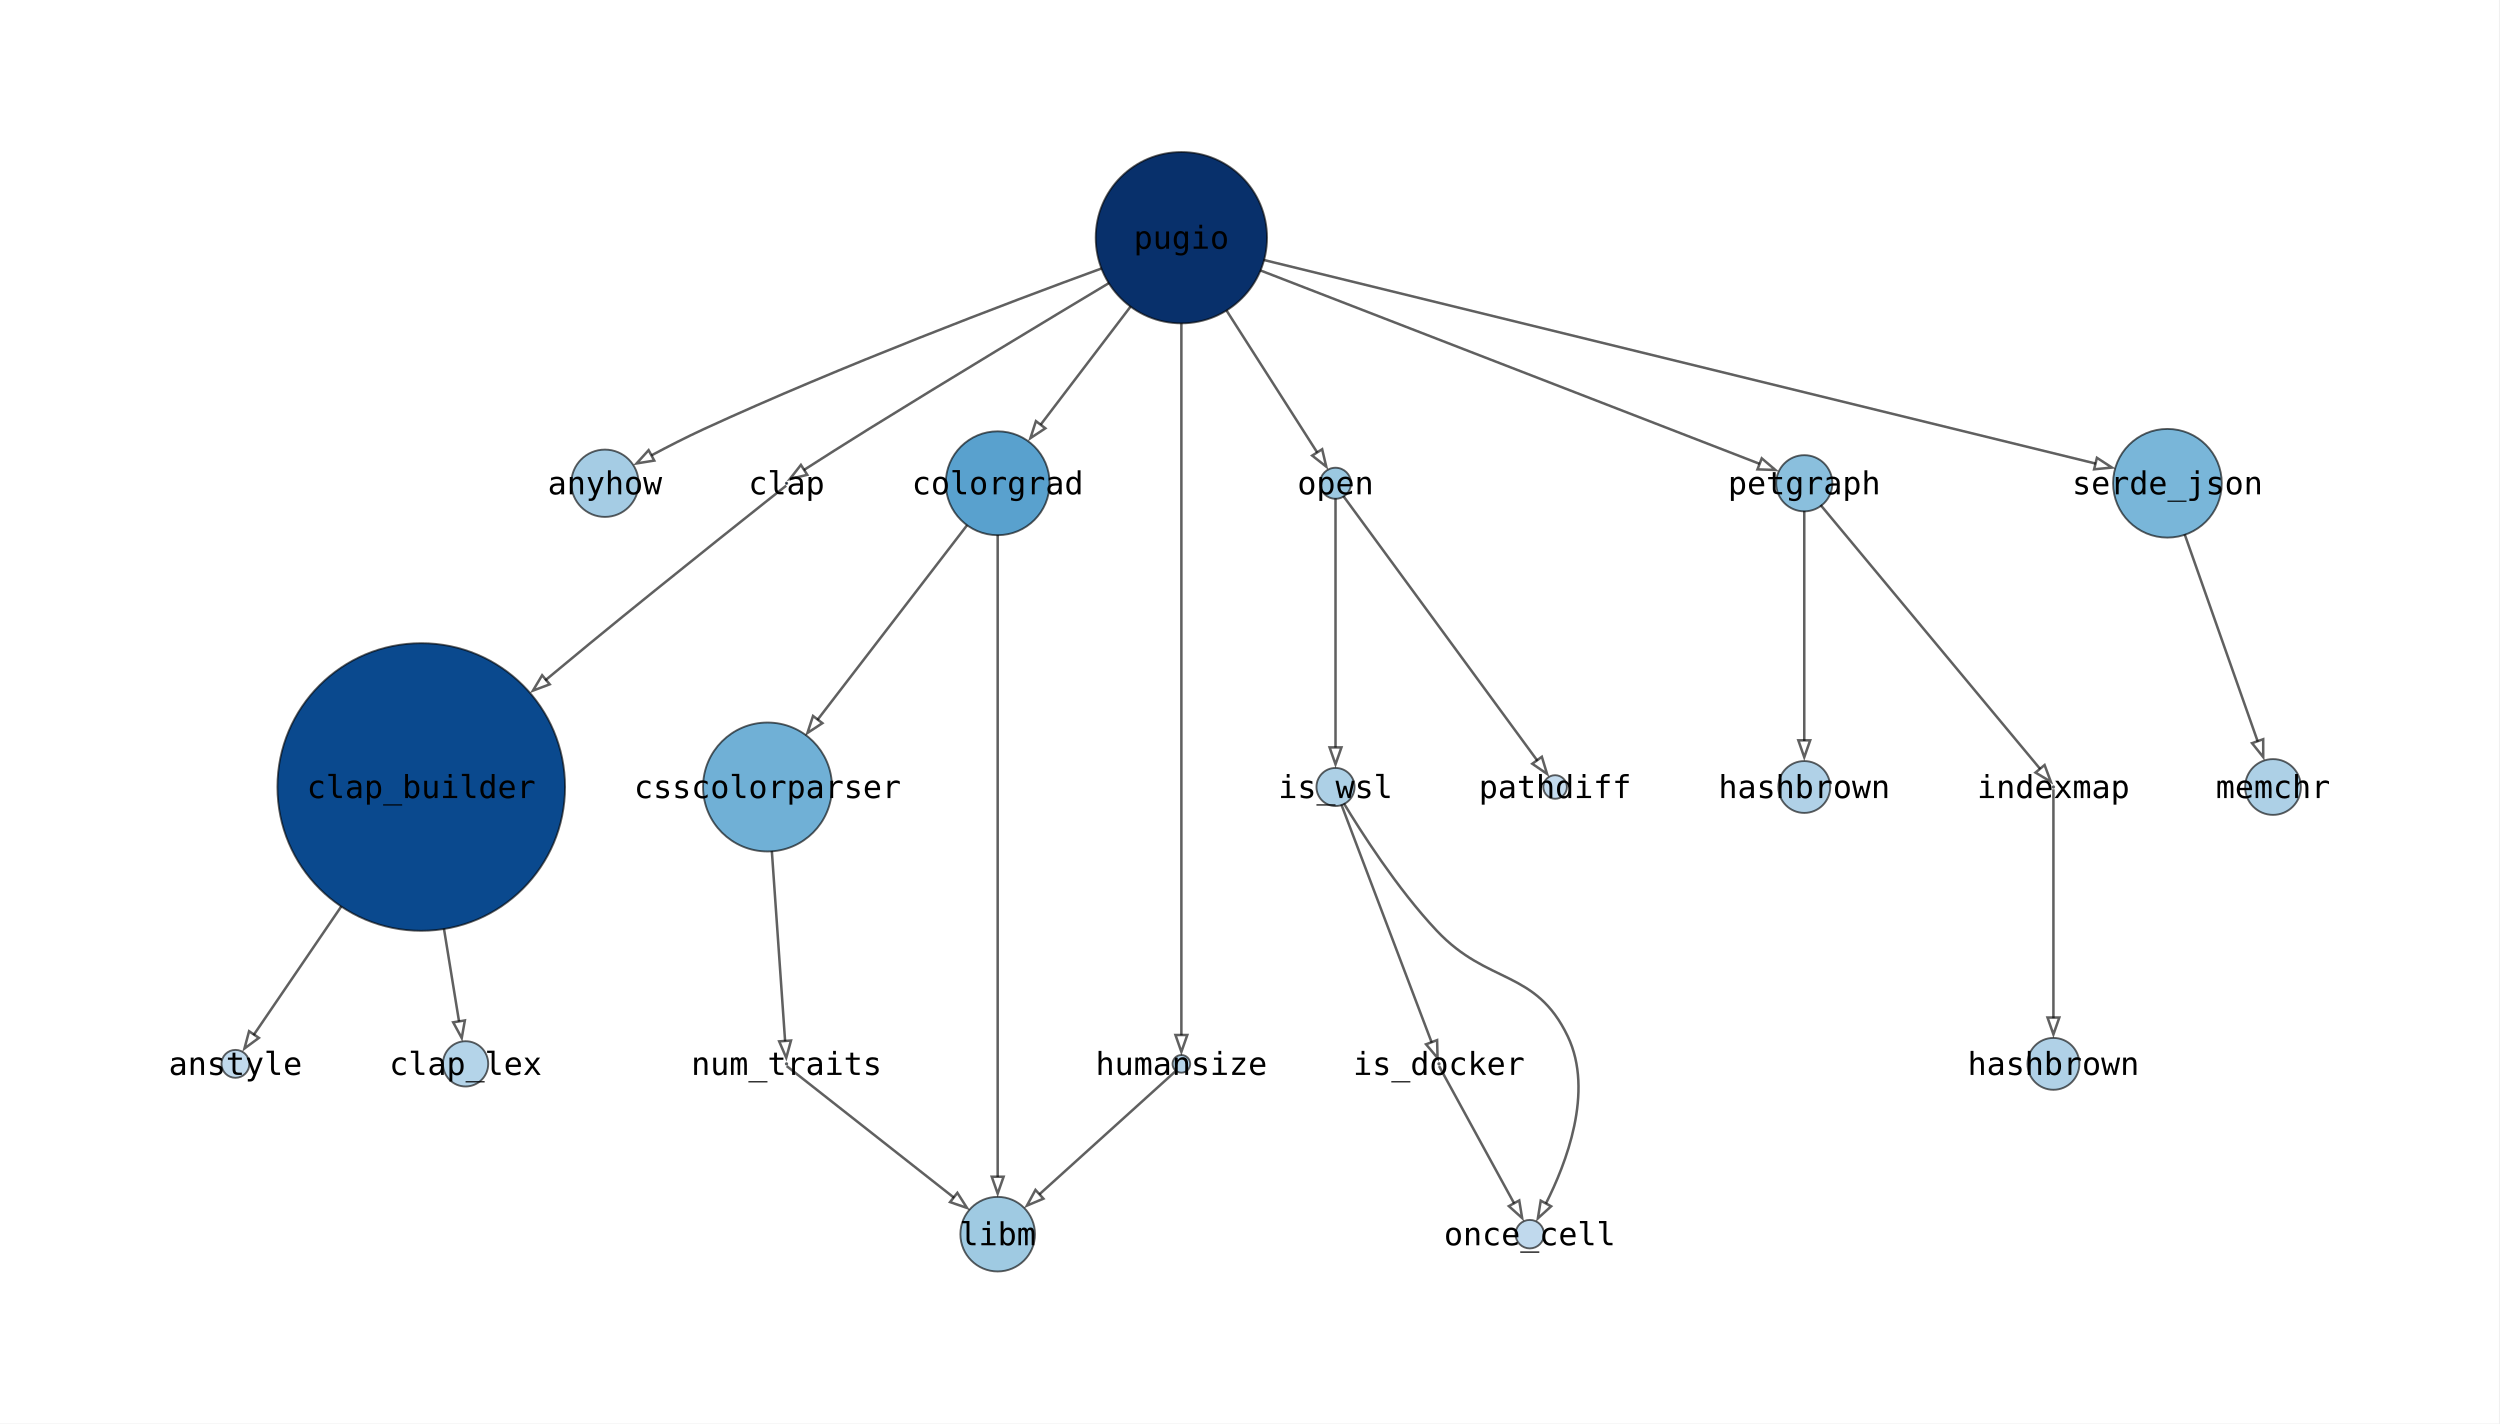
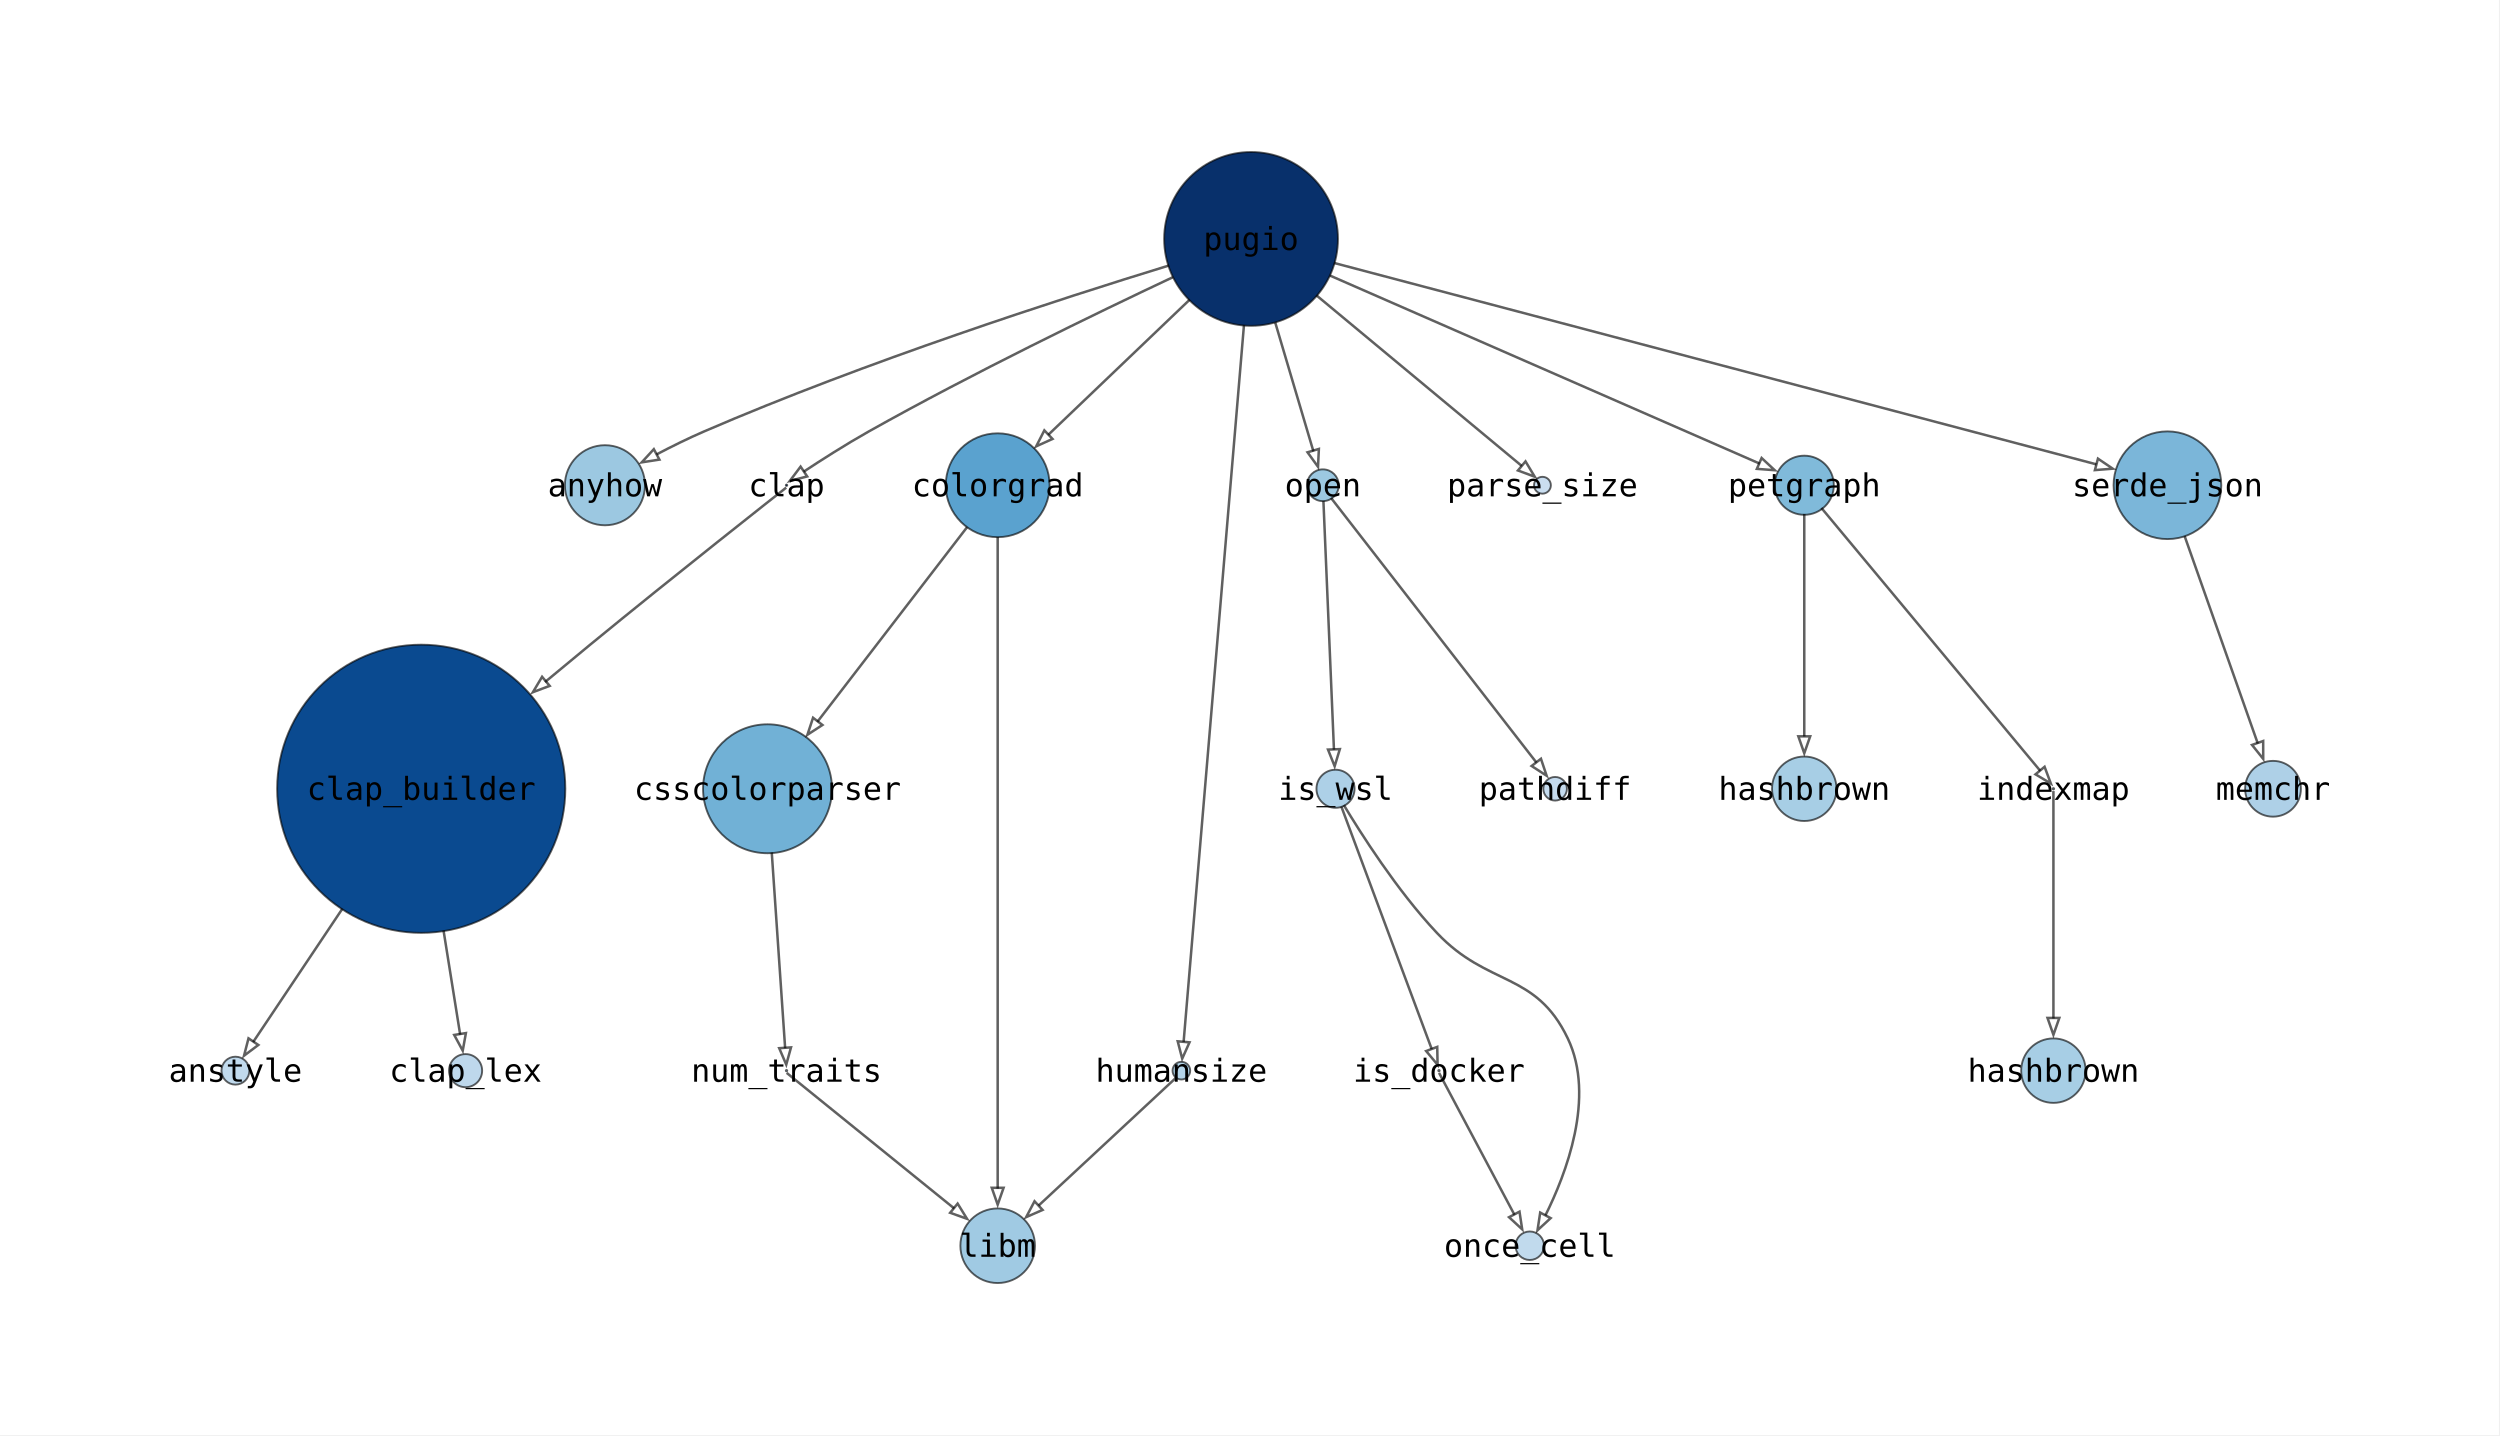
- <svg xmlns="http://www.w3.org/2000/svg" xmlns:xlink="http://www.w3.org/1999/xlink" width="1184pt" height="674pt" viewBox="0.00 0.00 1184.00 674.00">
-   <g id="graph0" class="graph" transform="scale(1 1) rotate(0) translate(72 602.16)">
-     <polygon fill="white" stroke="none" points="-72,72 -72,-602.16 1111.5,-602.16 1111.5,72 -72,72" />
+ <svg xmlns="http://www.w3.org/2000/svg" xmlns:xlink="http://www.w3.org/1999/xlink" width="1184pt" height="680pt" viewBox="0.00 0.00 1184.00 680.00">
+   <g id="graph0" class="graph" transform="scale(1 1) rotate(0) translate(72 607.64)">
+     <polygon fill="white" stroke="none" points="-72,72 -72,-607.64 1111.5,-607.64 1111.5,72 -72,72" />
    <g id="node1" class="node">
      <g id="a_node1">
-         <a xlink:title="49.58 KiB">
-           <ellipse fill="#08306b" stroke="#000000" stroke-width="0.9" stroke-opacity="0.624" cx="487.5" cy="-489.59" rx="40.57" ry="40.57" />
-           <text xml:space="preserve" text-anchor="middle" x="487.5" y="-484.34" font-family="monospace" font-size="15.00">pugio</text>
+         <a xlink:title="51.63 KiB">
+           <ellipse fill="#08306b" stroke="#000000" stroke-width="0.9" stroke-opacity="0.624" cx="520.5" cy="-494.49" rx="41.16" ry="41.16" />
+           <text xml:space="preserve" text-anchor="middle" x="520.5" y="-489.24" font-family="monospace" font-size="15.00">pugio</text>
        </a>
      </g>
    </g>
    <g id="node2" class="node">
      <g id="a_node2">
-         <a xlink:title="7.09 KiB">
-           <ellipse fill="#a5cce4" stroke="#000000" stroke-width="0.9" stroke-opacity="0.624" cx="214.5" cy="-373.29" rx="15.94" ry="15.94" />
-           <text xml:space="preserve" text-anchor="middle" x="214.5" y="-368.04" font-family="monospace" font-size="15.00">anyhow</text>
+         <a xlink:title="9.45 KiB">
+           <ellipse fill="#9cc8e1" stroke="#000000" stroke-width="0.9" stroke-opacity="0.624" cx="214.5" cy="-377.83" rx="18.96" ry="18.96" />
+           <text xml:space="preserve" text-anchor="middle" x="214.5" y="-372.58" font-family="monospace" font-size="15.00">anyhow</text>
        </a>
      </g>
    </g>
    <g id="edge1" class="edge">
      <g id="a_edge1">
        <a xlink:title="pugio -&gt; anyhow">
-           <path fill="none" stroke="#000000" stroke-width="1.2" stroke-opacity="0.624" d="M449.79,-475.06C404.5,-458.48 326.5,-428.9 261.5,-399.02 253.19,-395.2 244.26,-390.63 236.45,-386.46" />
-           <polygon fill="none" stroke="#000000" stroke-width="1.2" stroke-opacity="0.624" points="237.85,-384.03 229.48,-382.68 235.18,-388.96 237.85,-384.03" />
+           <path fill="none" stroke="#000000" stroke-width="1.2" stroke-opacity="0.624" d="M481.65,-481.91C430.4,-466.2 337.77,-436.28 261.5,-403.33 254.02,-400.1 246.08,-396.17 238.91,-392.41" />
+           <polygon fill="none" stroke="#000000" stroke-width="1.2" stroke-opacity="0.624" points="240.29,-389.97 231.92,-388.67 237.65,-394.91 240.29,-389.97" />
        </a>
      </g>
    </g>
    <g id="node3" class="node">
      <g id="a_node3">
        <a xlink:title="0 B">
-           <ellipse fill="#0a498e" stroke="#000000" stroke-width="0.9" stroke-opacity="0.624" cx="300.5" cy="-373.29" rx="0.36" ry="0.36" />
-           <text xml:space="preserve" text-anchor="middle" x="300.5" y="-368.04" font-family="monospace" font-size="15.00">clap</text>
+           <ellipse fill="#0a4a90" stroke="#000000" stroke-width="0.9" stroke-opacity="0.624" cx="300.5" cy="-377.83" rx="0.36" ry="0.36" />
+           <text xml:space="preserve" text-anchor="middle" x="300.5" y="-372.58" font-family="monospace" font-size="15.00">clap</text>
        </a>
      </g>
    </g>
    <g id="edge2" class="edge">
      <g id="a_edge2">
        <a xlink:title="pugio -&gt; clap">
-           <path fill="none" stroke="#000000" stroke-width="1.2" stroke-opacity="0.624" d="M453.28,-468.16C423.21,-450.13 378.31,-423.06 339.5,-399.02 328.8,-392.39 316.57,-384.6 308.7,-379.55" />
-           <polygon fill="none" stroke="#000000" stroke-width="1.2" stroke-opacity="0.624" points="310.33,-377.28 302.09,-375.31 307.31,-381.99 310.33,-377.28" />
+           <path fill="none" stroke="#000000" stroke-width="1.2" stroke-opacity="0.624" d="M483.55,-476.4C446.57,-458.99 388.33,-430.74 339.5,-403.33 328.56,-397.19 316.37,-389.37 308.58,-384.23" />
+           <polygon fill="none" stroke="#000000" stroke-width="1.2" stroke-opacity="0.624" points="310.28,-382 302.07,-379.88 307.16,-386.65 310.28,-382" />
        </a>
      </g>
    </g>
    <g id="node7" class="node">
      <g id="a_node7">
        <a xlink:title="15.28 KiB">
-           <ellipse fill="#59a1ce" stroke="#000000" stroke-width="0.9" stroke-opacity="0.624" cx="400.5" cy="-373.29" rx="24.59" ry="24.59" />
-           <text xml:space="preserve" text-anchor="middle" x="400.5" y="-368.04" font-family="monospace" font-size="15.00">colorgrad</text>
+           <ellipse fill="#5aa2cf" stroke="#000000" stroke-width="0.9" stroke-opacity="0.624" cx="400.5" cy="-377.83" rx="24.59" ry="24.59" />
+           <text xml:space="preserve" text-anchor="middle" x="400.5" y="-372.58" font-family="monospace" font-size="15.00">colorgrad</text>
        </a>
      </g>
    </g>
    <g id="edge6" class="edge">
      <g id="a_edge6">
        <a xlink:title="pugio -&gt; colorgrad">
-           <path fill="none" stroke="#000000" stroke-width="1.2" stroke-opacity="0.624" d="M463.5,-457.05C450.1,-439.45 433.59,-417.76 420.83,-401" />
-           <polygon fill="none" stroke="#000000" stroke-width="1.2" stroke-opacity="0.624" points="423.07,-399.32 416,-394.65 418.62,-402.71 423.07,-399.32" />
+           <path fill="none" stroke="#000000" stroke-width="1.2" stroke-opacity="0.624" d="M491.45,-465.73C470.91,-446.1 443.7,-420.1 424.41,-401.67" />
+           <polygon fill="none" stroke="#000000" stroke-width="1.2" stroke-opacity="0.624" points="426.47,-399.76 418.75,-396.26 422.6,-403.81 426.47,-399.76" />
        </a>
      </g>
    </g>
    <g id="node11" class="node">
      <g id="a_node11">
        <a xlink:title="1.23 KiB">
-           <ellipse fill="#b4d3e9" stroke="#000000" stroke-width="0.9" stroke-opacity="0.624" cx="487.5" cy="-98.32" rx="4.18" ry="4.18" />
-           <text xml:space="preserve" text-anchor="middle" x="487.5" y="-93.07" font-family="monospace" font-size="15.00">humansize</text>
+           <ellipse fill="#b4d4e9" stroke="#000000" stroke-width="0.9" stroke-opacity="0.624" cx="487.5" cy="-100.58" rx="4.18" ry="4.18" />
+           <text xml:space="preserve" text-anchor="middle" x="487.5" y="-95.33" font-family="monospace" font-size="15.00">humansize</text>
        </a>
      </g>
    </g>
    <g id="edge11" class="edge">
      <g id="a_edge11">
        <a xlink:title="pugio -&gt; humansize">
-           <path fill="none" stroke="#000000" stroke-width="1.2" stroke-opacity="0.624" d="M487.5,-449.12C487.5,-363.41 487.5,-163.78 487.5,-111.85" />
-           <polygon fill="none" stroke="#000000" stroke-width="1.2" stroke-opacity="0.624" points="490.3,-111.98 487.5,-103.98 484.7,-111.98 490.3,-111.98" />
+           <path fill="none" stroke="#000000" stroke-width="1.2" stroke-opacity="0.624" d="M517.15,-453.75C509.89,-367.46 492.96,-166.47 488.56,-114.19" />
+           <polygon fill="none" stroke="#000000" stroke-width="1.2" stroke-opacity="0.624" points="491.35,-113.99 487.89,-106.25 485.77,-114.46 491.35,-113.99" />
        </a>
      </g>
    </g>
    <g id="node12" class="node">
      <g id="a_node12">
-         <a xlink:title="2.40 KiB">
-           <ellipse fill="#9bc8e1" stroke="#000000" stroke-width="0.9" stroke-opacity="0.624" cx="560.5" cy="-373.29" rx="7.35" ry="7.35" />
-           <text xml:space="preserve" text-anchor="middle" x="560.5" y="-368.04" font-family="monospace" font-size="15.00">open</text>
+         <a xlink:title="2.47 KiB">
+           <ellipse fill="#9cc8e1" stroke="#000000" stroke-width="0.9" stroke-opacity="0.624" cx="554.5" cy="-377.83" rx="7.52" ry="7.52" />
+           <text xml:space="preserve" text-anchor="middle" x="554.5" y="-372.58" font-family="monospace" font-size="15.00">open</text>
        </a>
      </g>
    </g>
    <g id="edge13" class="edge">
      <g id="a_edge13">
        <a xlink:title="pugio -&gt; open">
-           <path fill="none" stroke="#000000" stroke-width="1.2" stroke-opacity="0.624" d="M508.81,-455.22C523.16,-432.75 541.33,-404.3 551.86,-387.81" />
-           <polygon fill="none" stroke="#000000" stroke-width="1.2" stroke-opacity="0.624" points="554.17,-389.4 556.12,-381.15 549.45,-386.39 554.17,-389.4" />
+           <path fill="none" stroke="#000000" stroke-width="1.2" stroke-opacity="0.624" d="M531.92,-454.99C538.12,-434.06 545.45,-409.35 550.03,-393.89" />
+           <polygon fill="none" stroke="#000000" stroke-width="1.2" stroke-opacity="0.624" points="552.62,-395.02 552.21,-386.56 547.25,-393.43 552.62,-395.02" />
        </a>
      </g>
    </g>
    <g id="node17" class="node">
      <g id="a_node17">
-         <a xlink:title="5.36 KiB">
-           <ellipse fill="#8abfdd" stroke="#000000" stroke-width="0.9" stroke-opacity="0.624" cx="782.5" cy="-373.29" rx="13.3" ry="13.3" />
-           <text xml:space="preserve" text-anchor="middle" x="782.5" y="-368.04" font-family="monospace" font-size="15.00">petgraph</text>
+         <a xlink:title="1.16 KiB">
+           <ellipse fill="#cadef0" stroke="#000000" stroke-width="0.9" stroke-opacity="0.624" cx="658.5" cy="-377.83" rx="3.99" ry="3.99" />
+           <text xml:space="preserve" text-anchor="middle" x="658.5" y="-372.58" font-family="monospace" font-size="15.00">parse_size</text>
        </a>
      </g>
    </g>
    <g id="edge19" class="edge">
      <g id="a_edge19">
+         <a xlink:title="pugio -&gt; parse_size">
+           <path fill="none" stroke="#000000" stroke-width="1.2" stroke-opacity="0.624" d="M551.47,-467.75C582.61,-441.88 628.78,-403.52 648.73,-386.94" />
+           <polygon fill="none" stroke="#000000" stroke-width="1.2" stroke-opacity="0.624" points="650.48,-389.13 654.84,-381.87 646.9,-384.82 650.48,-389.13" />
+         </a>
+       </g>
+     </g>
+     <g id="node18" class="node">
+       <g id="a_node18">
+         <a xlink:title="5.79 KiB">
+           <ellipse fill="#80bada" stroke="#000000" stroke-width="0.9" stroke-opacity="0.624" cx="782.5" cy="-377.83" rx="14" ry="14" />
+           <text xml:space="preserve" text-anchor="middle" x="782.5" y="-372.58" font-family="monospace" font-size="15.00">petgraph</text>
+         </a>
+       </g>
+     </g>
+     <g id="edge20" class="edge">
+       <g id="a_edge20">
        <a xlink:title="pugio -&gt; petgraph">
-           <path fill="none" stroke="#000000" stroke-width="1.2" stroke-opacity="0.624" d="M524.86,-474.11C587.52,-449.83 711.79,-401.68 761.36,-382.48" />
-           <polygon fill="none" stroke="#000000" stroke-width="1.2" stroke-opacity="0.624" points="762.36,-385.09 768.81,-379.59 760.34,-379.87 762.36,-385.09" />
-         </a>
-       </g>
-     </g>
-     <g id="node21" class="node">
-       <g id="a_node21">
-         <a xlink:title="16.75 KiB">
-           <ellipse fill="#79b6d9" stroke="#000000" stroke-width="0.9" stroke-opacity="0.624" cx="954.5" cy="-373.29" rx="25.73" ry="25.73" />
-           <text xml:space="preserve" text-anchor="middle" x="954.5" y="-368.04" font-family="monospace" font-size="15.00">serde_json</text>
-         </a>
-       </g>
-     </g>
-     <g id="edge23" class="edge">
-       <g id="a_edge23">
+           <path fill="none" stroke="#000000" stroke-width="1.2" stroke-opacity="0.624" d="M557.76,-477.18C613.57,-452.76 717.04,-407.48 761.4,-388.06" />
+           <polygon fill="none" stroke="#000000" stroke-width="1.2" stroke-opacity="0.624" points="762.3,-390.72 768.51,-384.95 760.06,-385.59 762.3,-390.72" />
+         </a>
+       </g>
+     </g>
+     <g id="node22" class="node">
+       <g id="a_node22">
+         <a xlink:title="16.44 KiB">
+           <ellipse fill="#7bb6d9" stroke="#000000" stroke-width="0.9" stroke-opacity="0.624" cx="954.5" cy="-377.83" rx="25.5" ry="25.5" />
+           <text xml:space="preserve" text-anchor="middle" x="954.5" y="-372.58" font-family="monospace" font-size="15.00">serde_json</text>
+         </a>
+       </g>
+     </g>
+     <g id="edge24" class="edge">
+       <g id="a_edge24">
        <a xlink:title="pugio -&gt; serde_json">
-           <path fill="none" stroke="#000000" stroke-width="1.2" stroke-opacity="0.624" d="M526.51,-479.04C616.24,-457.08 836.01,-403.29 920.58,-382.59" />
-           <polygon fill="none" stroke="#000000" stroke-width="1.2" stroke-opacity="0.624" points="921.1,-385.34 928.2,-380.72 919.77,-379.9 921.1,-385.34" />
+           <path fill="none" stroke="#000000" stroke-width="1.2" stroke-opacity="0.624" d="M559.78,-483.11C644.22,-460.8 841.78,-408.61 920.88,-387.71" />
+           <polygon fill="none" stroke="#000000" stroke-width="1.2" stroke-opacity="0.624" points="921.59,-390.42 928.6,-385.67 920.15,-385 921.59,-390.42" />
        </a>
      </g>
    </g>
    <g id="node4" class="node">
      <g id="a_node4">
-         <a xlink:title="307.95 KiB">
-           <ellipse fill="#0a498e" stroke="#000000" stroke-width="0.9" stroke-opacity="0.624" cx="127.5" cy="-229.44" rx="68.11" ry="68.11" />
-           <text xml:space="preserve" text-anchor="middle" x="127.5" y="-224.19" font-family="monospace" font-size="15.00">clap_builder</text>
+         <a xlink:title="310.56 KiB">
+           <ellipse fill="#0a4a90" stroke="#000000" stroke-width="0.9" stroke-opacity="0.624" cx="127.5" cy="-234.08" rx="68.24" ry="68.24" />
+           <text xml:space="preserve" text-anchor="middle" x="127.5" y="-228.83" font-family="monospace" font-size="15.00">clap_builder</text>
        </a>
      </g>
    </g>
    <g id="edge3" class="edge">
      <g id="a_edge3">
        <a xlink:title="clap -&gt; clap_builder">
-           <path fill="none" stroke="#000000" stroke-width="1.2" stroke-opacity="0.624" d="M300.35,-372.17C297.26,-369.72 247.2,-330.15 207.5,-297.55 200.56,-291.86 193.32,-285.85 186.15,-279.88" />
-           <polygon fill="none" stroke="#000000" stroke-width="1.2" stroke-opacity="0.624" points="188.34,-278.06 180.4,-275.08 184.75,-282.36 188.34,-278.06" />
+           <path fill="none" stroke="#000000" stroke-width="1.2" stroke-opacity="0.624" d="M300.35,-376.71C297.26,-374.28 247.16,-334.87 207.5,-302.32 200.56,-296.63 193.31,-290.62 186.13,-284.63" />
+           <polygon fill="none" stroke="#000000" stroke-width="1.2" stroke-opacity="0.624" points="188.32,-282.81 180.39,-279.83 184.73,-287.11 188.32,-282.81" />
        </a>
      </g>
    </g>
    <g id="node5" class="node">
      <g id="a_node5">
        <a xlink:title="2.10 KiB">
-           <ellipse fill="#c1daed" stroke="#000000" stroke-width="0.9" stroke-opacity="0.624" cx="39.5" cy="-98.32" rx="6.61" ry="6.61" />
-           <text xml:space="preserve" text-anchor="middle" x="39.5" y="-93.07" font-family="monospace" font-size="15.00">anstyle</text>
+           <ellipse fill="#c1daed" stroke="#000000" stroke-width="0.9" stroke-opacity="0.624" cx="39.5" cy="-100.58" rx="6.61" ry="6.61" />
+           <text xml:space="preserve" text-anchor="middle" x="39.5" y="-95.33" font-family="monospace" font-size="15.00">anstyle</text>
        </a>
      </g>
    </g>
    <g id="edge4" class="edge">
      <g id="a_edge4">
        <a xlink:title="clap_builder -&gt; anstyle">
-           <path fill="none" stroke="#000000" stroke-width="1.2" stroke-opacity="0.624" d="M89.67,-172.93C74.23,-150.28 57.76,-126.11 48.06,-111.88" />
-           <polygon fill="none" stroke="#000000" stroke-width="1.2" stroke-opacity="0.624" points="50.59,-110.62 43.77,-105.58 45.96,-113.77 50.59,-110.62" />
+           <path fill="none" stroke="#000000" stroke-width="1.2" stroke-opacity="0.624" d="M90.18,-177.31C74.5,-153.88 57.66,-128.73 47.88,-114.11" />
+           <polygon fill="none" stroke="#000000" stroke-width="1.2" stroke-opacity="0.624" points="50.34,-112.75 43.57,-107.66 45.69,-115.87 50.34,-112.75" />
        </a>
      </g>
    </g>
    <g id="node6" class="node">
      <g id="a_node6">
-         <a xlink:title="3.94 KiB">
-           <ellipse fill="#b4d4e9" stroke="#000000" stroke-width="0.9" stroke-opacity="0.624" cx="148.5" cy="-98.32" rx="10.72" ry="10.72" />
-           <text xml:space="preserve" text-anchor="middle" x="148.5" y="-93.07" font-family="monospace" font-size="15.00">clap_lex</text>
+         <a xlink:title="2.60 KiB">
+           <ellipse fill="#bed8ec" stroke="#000000" stroke-width="0.9" stroke-opacity="0.624" cx="148.5" cy="-100.58" rx="7.84" ry="7.84" />
+           <text xml:space="preserve" text-anchor="middle" x="148.5" y="-95.33" font-family="monospace" font-size="15.00">clap_lex</text>
        </a>
      </g>
    </g>
    <g id="edge5" class="edge">
      <g id="a_edge5">
        <a xlink:title="clap_builder -&gt; clap_lex">
-           <path fill="none" stroke="#000000" stroke-width="1.2" stroke-opacity="0.624" d="M138.25,-162.37C140.87,-146.22 143.48,-130.19 145.41,-118.34" />
-           <polygon fill="none" stroke="#000000" stroke-width="1.2" stroke-opacity="0.624" points="148.16,-118.89 146.68,-110.54 142.63,-117.99 148.16,-118.89" />
+           <path fill="none" stroke="#000000" stroke-width="1.2" stroke-opacity="0.624" d="M138.06,-166.95C141,-148.54 143.93,-130.18 145.94,-117.63" />
+           <polygon fill="none" stroke="#000000" stroke-width="1.2" stroke-opacity="0.624" points="148.65,-118.37 147.15,-110.03 143.12,-117.49 148.65,-118.37" />
        </a>
      </g>
    </g>
    <g id="node8" class="node">
      <g id="a_node8">
        <a xlink:title="24.18 KiB">
-           <ellipse fill="#70b0d6" stroke="#000000" stroke-width="0.9" stroke-opacity="0.624" cx="291.5" cy="-229.44" rx="30.53" ry="30.53" />
-           <text xml:space="preserve" text-anchor="middle" x="291.5" y="-224.19" font-family="monospace" font-size="15.00">csscolorparser</text>
+           <ellipse fill="#71b1d6" stroke="#000000" stroke-width="0.9" stroke-opacity="0.624" cx="291.5" cy="-234.08" rx="30.53" ry="30.53" />
+           <text xml:space="preserve" text-anchor="middle" x="291.5" y="-228.83" font-family="monospace" font-size="15.00">csscolorparser</text>
        </a>
      </g>
    </g>
    <g id="edge7" class="edge">
      <g id="a_edge7">
        <a xlink:title="colorgrad -&gt; csscolorparser">
-           <path fill="none" stroke="#000000" stroke-width="1.2" stroke-opacity="0.624" d="M386.03,-353.45C367.92,-329.89 336.69,-289.24 315.1,-261.16" />
-           <polygon fill="none" stroke="#000000" stroke-width="1.2" stroke-opacity="0.624" points="317.49,-259.67 310.4,-255.03 313.05,-263.08 317.49,-259.67" />
+           <path fill="none" stroke="#000000" stroke-width="1.2" stroke-opacity="0.624" d="M386.03,-358C367.92,-334.46 336.69,-293.84 315.1,-265.78" />
+           <polygon fill="none" stroke="#000000" stroke-width="1.2" stroke-opacity="0.624" points="317.5,-264.29 310.4,-259.66 313.06,-267.71 317.5,-264.29" />
        </a>
      </g>
    </g>
    <g id="node10" class="node">
      <g id="a_node10">
        <a xlink:title="8.38 KiB">
-           <ellipse fill="#9fcae2" stroke="#000000" stroke-width="0.9" stroke-opacity="0.624" cx="400.5" cy="-17.66" rx="17.66" ry="17.66" />
+           <ellipse fill="#a0cae3" stroke="#000000" stroke-width="0.9" stroke-opacity="0.624" cx="400.5" cy="-17.66" rx="17.66" ry="17.66" />
          <text xml:space="preserve" text-anchor="middle" x="400.5" y="-12.41" font-family="monospace" font-size="15.00">libm</text>
        </a>
      </g>
    </g>
    <g id="edge10" class="edge">
      <g id="a_edge10">
        <a xlink:title="colorgrad -&gt; libm">
-           <path fill="none" stroke="#000000" stroke-width="1.2" stroke-opacity="0.624" d="M400.5,-348.81C400.5,-285.41 400.5,-111.05 400.5,-44.73" />
-           <polygon fill="none" stroke="#000000" stroke-width="1.2" stroke-opacity="0.624" points="403.3,-44.86 400.5,-36.86 397.7,-44.86 403.3,-44.86" />
+           <path fill="none" stroke="#000000" stroke-width="1.2" stroke-opacity="0.624" d="M400.5,-353.33C400.5,-289.23 400.5,-111.7 400.5,-44.71" />
+           <polygon fill="none" stroke="#000000" stroke-width="1.2" stroke-opacity="0.624" points="403.3,-45.11 400.5,-37.11 397.7,-45.11 403.3,-45.11" />
        </a>
      </g>
    </g>
    <g id="node9" class="node">
      <g id="a_node9">
        <a xlink:title="0 B">
-           <ellipse fill="#bcd7eb" stroke="#000000" stroke-width="0.9" stroke-opacity="0.624" cx="300.5" cy="-98.32" rx="0.36" ry="0.36" />
-           <text xml:space="preserve" text-anchor="middle" x="300.5" y="-93.07" font-family="monospace" font-size="15.00">num_traits</text>
+           <ellipse fill="#bcd7ec" stroke="#000000" stroke-width="0.9" stroke-opacity="0.624" cx="300.5" cy="-100.58" rx="0.36" ry="0.36" />
+           <text xml:space="preserve" text-anchor="middle" x="300.5" y="-95.33" font-family="monospace" font-size="15.00">num_traits</text>
        </a>
      </g>
    </g>
    <g id="edge8" class="edge">
      <g id="a_edge8">
        <a xlink:title="csscolorparser -&gt; num_traits">
-           <path fill="none" stroke="#000000" stroke-width="1.2" stroke-opacity="0.624" d="M293.54,-199.14C295.55,-170.28 298.51,-127.87 299.83,-109" />
-           <polygon fill="none" stroke="#000000" stroke-width="1.2" stroke-opacity="0.624" points="302.61,-109.36 300.37,-101.18 297.02,-108.97 302.61,-109.36" />
+           <path fill="none" stroke="#000000" stroke-width="1.2" stroke-opacity="0.624" d="M293.5,-203.9C295.52,-174.4 298.52,-130.51 299.84,-111.24" />
+           <polygon fill="none" stroke="#000000" stroke-width="1.2" stroke-opacity="0.624" points="302.62,-111.61 300.37,-103.44 297.03,-111.23 302.62,-111.61" />
        </a>
      </g>
    </g>
    <g id="edge9" class="edge">
      <g id="a_edge9">
        <a xlink:title="num_traits -&gt; libm">
-           <path fill="none" stroke="#000000" stroke-width="1.2" stroke-opacity="0.624" d="M300.57,-97.27C302.7,-95.59 351.28,-57.38 379.9,-34.86" />
-           <polygon fill="none" stroke="#000000" stroke-width="1.2" stroke-opacity="0.624" points="381.41,-37.24 385.97,-30.09 377.95,-32.84 381.41,-37.24" />
+           <path fill="none" stroke="#000000" stroke-width="1.2" stroke-opacity="0.624" d="M300.57,-99.52C302.7,-97.8 351.28,-58.49 379.9,-35.33" />
+           <polygon fill="none" stroke="#000000" stroke-width="1.2" stroke-opacity="0.624" points="381.53,-37.62 385.98,-30.41 378,-33.27 381.53,-37.62" />
        </a>
      </g>
    </g>
    <g id="edge12" class="edge">
      <g id="a_edge12">
        <a xlink:title="humansize -&gt; libm">
-           <path fill="none" stroke="#000000" stroke-width="1.2" stroke-opacity="0.624" d="M484.99,-95.06C475.62,-86.58 442.1,-56.27 420.2,-36.48" />
-           <polygon fill="none" stroke="#000000" stroke-width="1.2" stroke-opacity="0.624" points="422.16,-34.47 414.35,-31.18 418.4,-38.62 422.16,-34.47" />
+           <path fill="none" stroke="#000000" stroke-width="1.2" stroke-opacity="0.624" d="M484.99,-97.25C475.57,-88.48 441.74,-57.02 419.85,-36.66" />
+           <polygon fill="none" stroke="#000000" stroke-width="1.2" stroke-opacity="0.624" points="421.76,-34.62 414,-31.22 417.95,-38.72 421.76,-34.62" />
        </a>
      </g>
    </g>
    <g id="node13" class="node">
      <g id="a_node13">
        <a xlink:title="3.12 KiB">
-           <ellipse fill="#add0e6" stroke="#000000" stroke-width="0.9" stroke-opacity="0.624" cx="560.5" cy="-229.44" rx="9.02" ry="9.02" />
-           <text xml:space="preserve" text-anchor="middle" x="560.5" y="-224.19" font-family="monospace" font-size="15.00">is_wsl</text>
+           <ellipse fill="#add0e7" stroke="#000000" stroke-width="0.9" stroke-opacity="0.624" cx="560.5" cy="-234.08" rx="9.02" ry="9.02" />
+           <text xml:space="preserve" text-anchor="middle" x="560.5" y="-228.83" font-family="monospace" font-size="15.00">is_wsl</text>
        </a>
      </g>
    </g>
    <g id="edge14" class="edge">
      <g id="a_edge14">
        <a xlink:title="open -&gt; is_wsl">
-           <path fill="none" stroke="#000000" stroke-width="1.2" stroke-opacity="0.624" d="M560.5,-366.19C560.5,-345.89 560.5,-280.04 560.5,-248.12" />
-           <polygon fill="none" stroke="#000000" stroke-width="1.2" stroke-opacity="0.624" points="563.3,-248.18 560.5,-240.18 557.7,-248.18 563.3,-248.18" />
+           <path fill="none" stroke="#000000" stroke-width="1.2" stroke-opacity="0.624" d="M554.77,-370.37C555.65,-349.63 558.42,-284.26 559.76,-252.6" />
+           <polygon fill="none" stroke="#000000" stroke-width="1.2" stroke-opacity="0.624" points="562.55,-252.86 560.09,-244.75 556.95,-252.63 562.55,-252.86" />
        </a>
      </g>
    </g>
    <g id="node16" class="node">
      <g id="a_node16">
        <a xlink:title="1.72 KiB">
-           <ellipse fill="#c4dbee" stroke="#000000" stroke-width="0.9" stroke-opacity="0.624" cx="664.5" cy="-229.44" rx="5.59" ry="5.59" />
-           <text xml:space="preserve" text-anchor="middle" x="664.5" y="-224.19" font-family="monospace" font-size="15.00">pathdiff</text>
+           <ellipse fill="#c5dbee" stroke="#000000" stroke-width="0.9" stroke-opacity="0.624" cx="664.5" cy="-234.08" rx="5.59" ry="5.59" />
+           <text xml:space="preserve" text-anchor="middle" x="664.5" y="-228.83" font-family="monospace" font-size="15.00">pathdiff</text>
        </a>
      </g>
    </g>
    <g id="edge18" class="edge">
      <g id="a_edge18">
        <a xlink:title="open -&gt; pathdiff">
-           <path fill="none" stroke="#000000" stroke-width="1.2" stroke-opacity="0.624" d="M564.2,-367.24C579.09,-346.93 634.83,-270.91 656.14,-241.84" />
-           <polygon fill="none" stroke="#000000" stroke-width="1.2" stroke-opacity="0.624" points="658.21,-243.75 660.68,-235.65 653.69,-240.44 658.21,-243.75" />
+           <path fill="none" stroke="#000000" stroke-width="1.2" stroke-opacity="0.624" d="M558.41,-371.78C574.16,-351.49 633.11,-275.52 655.66,-246.48" />
+           <polygon fill="none" stroke="#000000" stroke-width="1.2" stroke-opacity="0.624" points="657.79,-248.29 660.48,-240.26 653.37,-244.86 657.79,-248.29" />
        </a>
      </g>
    </g>
    <g id="node14" class="node">
      <g id="a_node14">
        <a xlink:title="39 B">
-           <ellipse fill="#cadff0" stroke="#000000" stroke-width="0.9" stroke-opacity="0.624" cx="609.5" cy="-98.32" rx="0.36" ry="0.36" />
-           <text xml:space="preserve" text-anchor="middle" x="609.5" y="-93.07" font-family="monospace" font-size="15.00">is_docker</text>
+           <ellipse fill="#cbdff0" stroke="#000000" stroke-width="0.9" stroke-opacity="0.624" cx="609.5" cy="-100.58" rx="0.36" ry="0.36" />
+           <text xml:space="preserve" text-anchor="middle" x="609.5" y="-95.33" font-family="monospace" font-size="15.00">is_docker</text>
        </a>
      </g>
    </g>
    <g id="edge15" class="edge">
      <g id="a_edge15">
        <a xlink:title="is_wsl -&gt; is_docker">
-           <path fill="none" stroke="#000000" stroke-width="1.2" stroke-opacity="0.624" d="M563.27,-221.13C571.68,-198.97 596.88,-132.59 606.08,-108.33" />
-           <polygon fill="none" stroke="#000000" stroke-width="1.2" stroke-opacity="0.624" points="608.61,-109.56 608.83,-101.09 603.37,-107.58 608.61,-109.56" />
+           <path fill="none" stroke="#000000" stroke-width="1.2" stroke-opacity="0.624" d="M563.27,-225.63C571.68,-203.06 596.88,-135.46 606.08,-110.75" />
+           <polygon fill="none" stroke="#000000" stroke-width="1.2" stroke-opacity="0.624" points="608.67,-111.83 608.84,-103.35 603.42,-109.87 608.67,-111.83" />
        </a>
      </g>
    </g>
    <g id="node15" class="node">
      <g id="a_node15">
        <a xlink:title="2.16 KiB">
-           <ellipse fill="#c0d9ed" stroke="#000000" stroke-width="0.9" stroke-opacity="0.624" cx="652.5" cy="-17.66" rx="6.75" ry="6.75" />
+           <ellipse fill="#c1daed" stroke="#000000" stroke-width="0.9" stroke-opacity="0.624" cx="652.5" cy="-17.66" rx="6.75" ry="6.75" />
          <text xml:space="preserve" text-anchor="middle" x="652.5" y="-12.41" font-family="monospace" font-size="15.00">once_cell</text>
        </a>
      </g>
    </g>
    <g id="edge17" class="edge">
      <g id="a_edge17">
        <a xlink:title="is_wsl -&gt; once_cell">
-           <path fill="none" stroke="#000000" stroke-width="1.2" stroke-opacity="0.624" d="M564.46,-221.7C572.06,-209.08 589.62,-181.33 608.5,-161.32 632.8,-135.58 655.23,-143.26 670.5,-111.32 683.03,-85.13 669.59,-50.8 660.13,-32.15" />
-           <polygon fill="none" stroke="#000000" stroke-width="1.2" stroke-opacity="0.624" points="662.61,-30.85 656.34,-25.15 657.69,-33.52 662.61,-30.85" />
+           <path fill="none" stroke="#000000" stroke-width="1.2" stroke-opacity="0.624" d="M564.46,-226.33C572.05,-213.68 589.61,-185.87 608.5,-165.84 632.79,-140.08 655.23,-147.77 670.5,-115.84 683.8,-88.02 669.56,-51.37 659.89,-32" />
+           <polygon fill="none" stroke="#000000" stroke-width="1.2" stroke-opacity="0.624" points="662.38,-30.73 656.16,-24.98 657.44,-33.36 662.38,-30.73" />
        </a>
      </g>
    </g>
    <g id="edge16" class="edge">
      <g id="a_edge16">
        <a xlink:title="is_docker -&gt; once_cell">
-           <path fill="none" stroke="#000000" stroke-width="1.2" stroke-opacity="0.624" d="M609.53,-97.27C610.48,-95.52 633.05,-54.25 645.09,-32.23" />
-           <polygon fill="none" stroke="#000000" stroke-width="1.2" stroke-opacity="0.624" points="647.51,-33.63 648.89,-25.27 642.6,-30.94 647.51,-33.63" />
-         </a>
-       </g>
-     </g>
-     <g id="node18" class="node">
-       <g id="a_node18">
-         <a xlink:title="4.77 KiB">
-           <ellipse fill="#b0d1e7" stroke="#000000" stroke-width="0.9" stroke-opacity="0.624" cx="782.5" cy="-229.44" rx="12.28" ry="12.28" />
-           <text xml:space="preserve" text-anchor="middle" x="782.5" y="-224.19" font-family="monospace" font-size="15.00">hashbrown</text>
-         </a>
-       </g>
-     </g>
-     <g id="edge20" class="edge">
-       <g id="a_edge20">
-         <a xlink:title="petgraph -&gt; hashbrown">
-           <path fill="none" stroke="#000000" stroke-width="1.2" stroke-opacity="0.624" d="M782.5,-360.19C782.5,-335.98 782.5,-281.3 782.5,-251.23" />
-           <polygon fill="none" stroke="#000000" stroke-width="1.2" stroke-opacity="0.624" points="785.3,-251.53 782.5,-243.53 779.7,-251.53 785.3,-251.53" />
+           <path fill="none" stroke="#000000" stroke-width="1.2" stroke-opacity="0.624" d="M609.53,-99.52C610.49,-97.72 633.25,-54.89 645.25,-32.31" />
+           <polygon fill="none" stroke="#000000" stroke-width="1.2" stroke-opacity="0.624" points="647.63,-33.8 648.91,-25.42 642.68,-31.17 647.63,-33.8" />
        </a>
      </g>
    </g>
    <g id="node19" class="node">
      <g id="a_node19">
-         <a xlink:title="0 B">
-           <ellipse fill="#b0d1e7" stroke="#000000" stroke-width="0.9" stroke-opacity="0.624" cx="900.5" cy="-229.44" rx="0.36" ry="0.36" />
-           <text xml:space="preserve" text-anchor="middle" x="900.5" y="-224.19" font-family="monospace" font-size="15.00">indexmap</text>
+         <a xlink:title="6.61 KiB">
+           <ellipse fill="#a7cee5" stroke="#000000" stroke-width="0.9" stroke-opacity="0.624" cx="782.5" cy="-234.08" rx="15.26" ry="15.26" />
+           <text xml:space="preserve" text-anchor="middle" x="782.5" y="-228.83" font-family="monospace" font-size="15.00">hashbrown</text>
        </a>
      </g>
    </g>
    <g id="edge21" class="edge">
      <g id="a_edge21">
-         <a xlink:title="petgraph -&gt; indexmap">
-           <path fill="none" stroke="#000000" stroke-width="1.2" stroke-opacity="0.624" d="M790.24,-362.98C812.15,-336.65 874.26,-261.98 894.23,-237.97" />
-           <polygon fill="none" stroke="#000000" stroke-width="1.2" stroke-opacity="0.624" points="896.31,-239.85 899.28,-231.91 892.01,-236.27 896.31,-239.85" />
+         <a xlink:title="petgraph -&gt; hashbrown">
+           <path fill="none" stroke="#000000" stroke-width="1.2" stroke-opacity="0.624" d="M782.5,-364.25C782.5,-340.61 782.5,-289.22 782.5,-258.86" />
+           <polygon fill="none" stroke="#000000" stroke-width="1.2" stroke-opacity="0.624" points="785.3,-258.9 782.5,-250.9 779.7,-258.9 785.3,-258.9" />
        </a>
      </g>
    </g>
    <g id="node20" class="node">
      <g id="a_node20">
-         <a xlink:title="4.77 KiB">
-           <ellipse fill="#b0d1e7" stroke="#000000" stroke-width="0.9" stroke-opacity="0.624" cx="900.5" cy="-98.32" rx="12.28" ry="12.28" />
-           <text xml:space="preserve" text-anchor="middle" x="900.5" y="-93.07" font-family="monospace" font-size="15.00">hashbrown</text>
+         <a xlink:title="0 B">
+           <ellipse fill="#a7cee5" stroke="#000000" stroke-width="0.9" stroke-opacity="0.624" cx="900.5" cy="-234.08" rx="0.36" ry="0.36" />
+           <text xml:space="preserve" text-anchor="middle" x="900.5" y="-228.83" font-family="monospace" font-size="15.00">indexmap</text>
        </a>
      </g>
    </g>
    <g id="edge22" class="edge">
      <g id="a_edge22">
+         <a xlink:title="petgraph -&gt; indexmap">
+           <path fill="none" stroke="#000000" stroke-width="1.2" stroke-opacity="0.624" d="M790.61,-367.08C812.86,-340.36 874.49,-266.33 894.29,-242.54" />
+           <polygon fill="none" stroke="#000000" stroke-width="1.2" stroke-opacity="0.624" points="896.31,-244.49 899.28,-236.55 892.01,-240.91 896.31,-244.49" />
+         </a>
+       </g>
+     </g>
+     <g id="node21" class="node">
+       <g id="a_node21">
+         <a xlink:title="6.61 KiB">
+           <ellipse fill="#a7cee5" stroke="#000000" stroke-width="0.9" stroke-opacity="0.624" cx="900.5" cy="-100.58" rx="15.26" ry="15.26" />
+           <text xml:space="preserve" text-anchor="middle" x="900.5" y="-95.33" font-family="monospace" font-size="15.00">hashbrown</text>
+         </a>
+       </g>
+     </g>
+     <g id="edge23" class="edge">
+       <g id="a_edge23">
        <a xlink:title="indexmap -&gt; hashbrown">
-           <path fill="none" stroke="#000000" stroke-width="1.2" stroke-opacity="0.624" d="M900.5,-228.34C900.5,-225.44 900.5,-155.62 900.5,-119.93" />
-           <polygon fill="none" stroke="#000000" stroke-width="1.2" stroke-opacity="0.624" points="903.3,-120.27 900.5,-112.27 897.7,-120.27 903.3,-120.27" />
-         </a>
-       </g>
-     </g>
-     <g id="node22" class="node">
-       <g id="a_node22">
+           <path fill="none" stroke="#000000" stroke-width="1.2" stroke-opacity="0.624" d="M900.5,-232.99C900.5,-230.1 900.5,-162.36 900.5,-125.3" />
+           <polygon fill="none" stroke="#000000" stroke-width="1.2" stroke-opacity="0.624" points="903.3,-125.56 900.5,-117.56 897.7,-125.56 903.3,-125.56" />
+         </a>
+       </g>
+     </g>
+     <g id="node23" class="node">
+       <g id="a_node23">
        <a xlink:title="5.31 KiB">
-           <ellipse fill="#add0e6" stroke="#000000" stroke-width="0.9" stroke-opacity="0.624" cx="1004.5" cy="-229.44" rx="13.21" ry="13.21" />
-           <text xml:space="preserve" text-anchor="middle" x="1004.5" y="-224.19" font-family="monospace" font-size="15.00">memchr</text>
-         </a>
-       </g>
-     </g>
-     <g id="edge24" class="edge">
-       <g id="a_edge24">
+           <ellipse fill="#aed0e7" stroke="#000000" stroke-width="0.9" stroke-opacity="0.624" cx="1004.5" cy="-234.08" rx="13.21" ry="13.21" />
+           <text xml:space="preserve" text-anchor="middle" x="1004.5" y="-228.83" font-family="monospace" font-size="15.00">memchr</text>
+         </a>
+       </g>
+     </g>
+     <g id="edge25" class="edge">
+       <g id="a_edge25">
        <a xlink:title="serde_json -&gt; memchr">
-           <path fill="none" stroke="#000000" stroke-width="1.2" stroke-opacity="0.624" d="M962.64,-349.18C972.26,-321.89 988.11,-276.93 997.3,-250.86" />
-           <polygon fill="none" stroke="#000000" stroke-width="1.2" stroke-opacity="0.624" points="999.85,-252.07 999.86,-243.59 994.56,-250.2 999.85,-252.07" />
+           <path fill="none" stroke="#000000" stroke-width="1.2" stroke-opacity="0.624" d="M962.64,-353.74C972.26,-326.47 988.11,-281.54 997.3,-255.49" />
+           <polygon fill="none" stroke="#000000" stroke-width="1.2" stroke-opacity="0.624" points="999.84,-256.7 999.86,-248.22 994.56,-254.84 999.84,-256.7" />
        </a>
      </g>
    </g>
  </g>
</svg>
